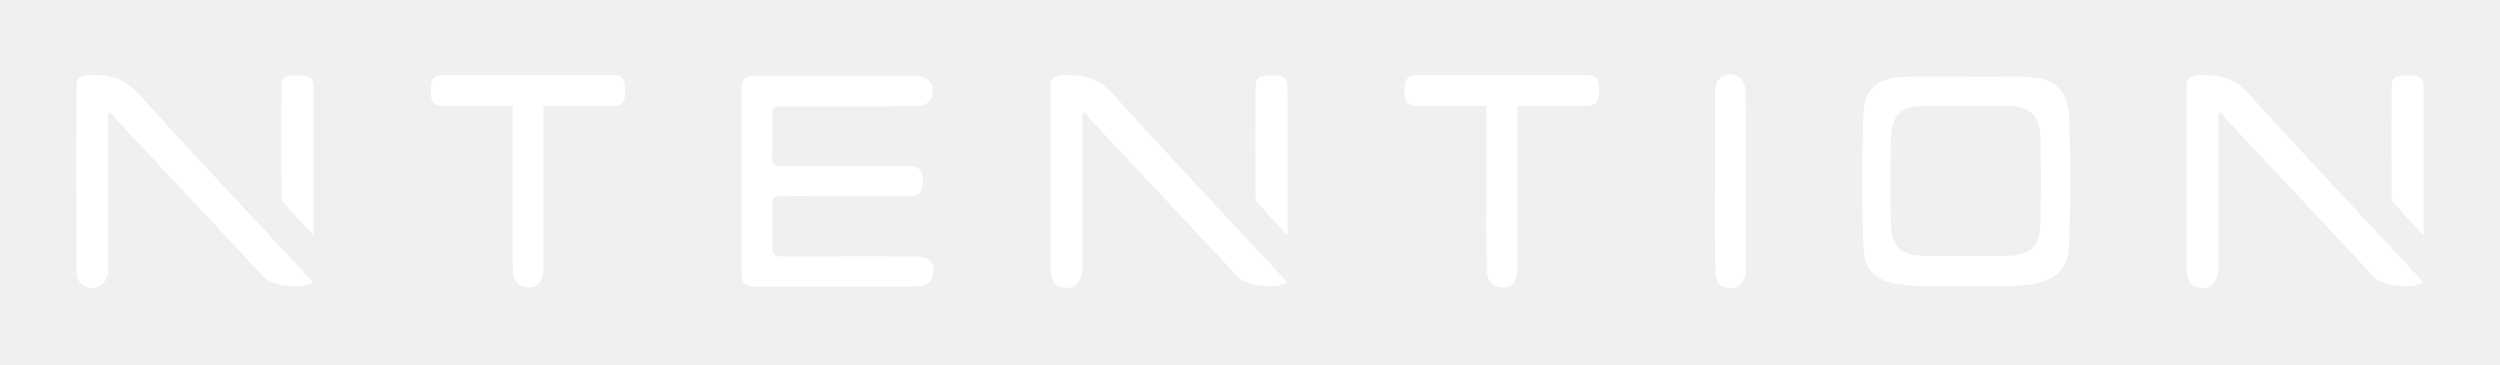
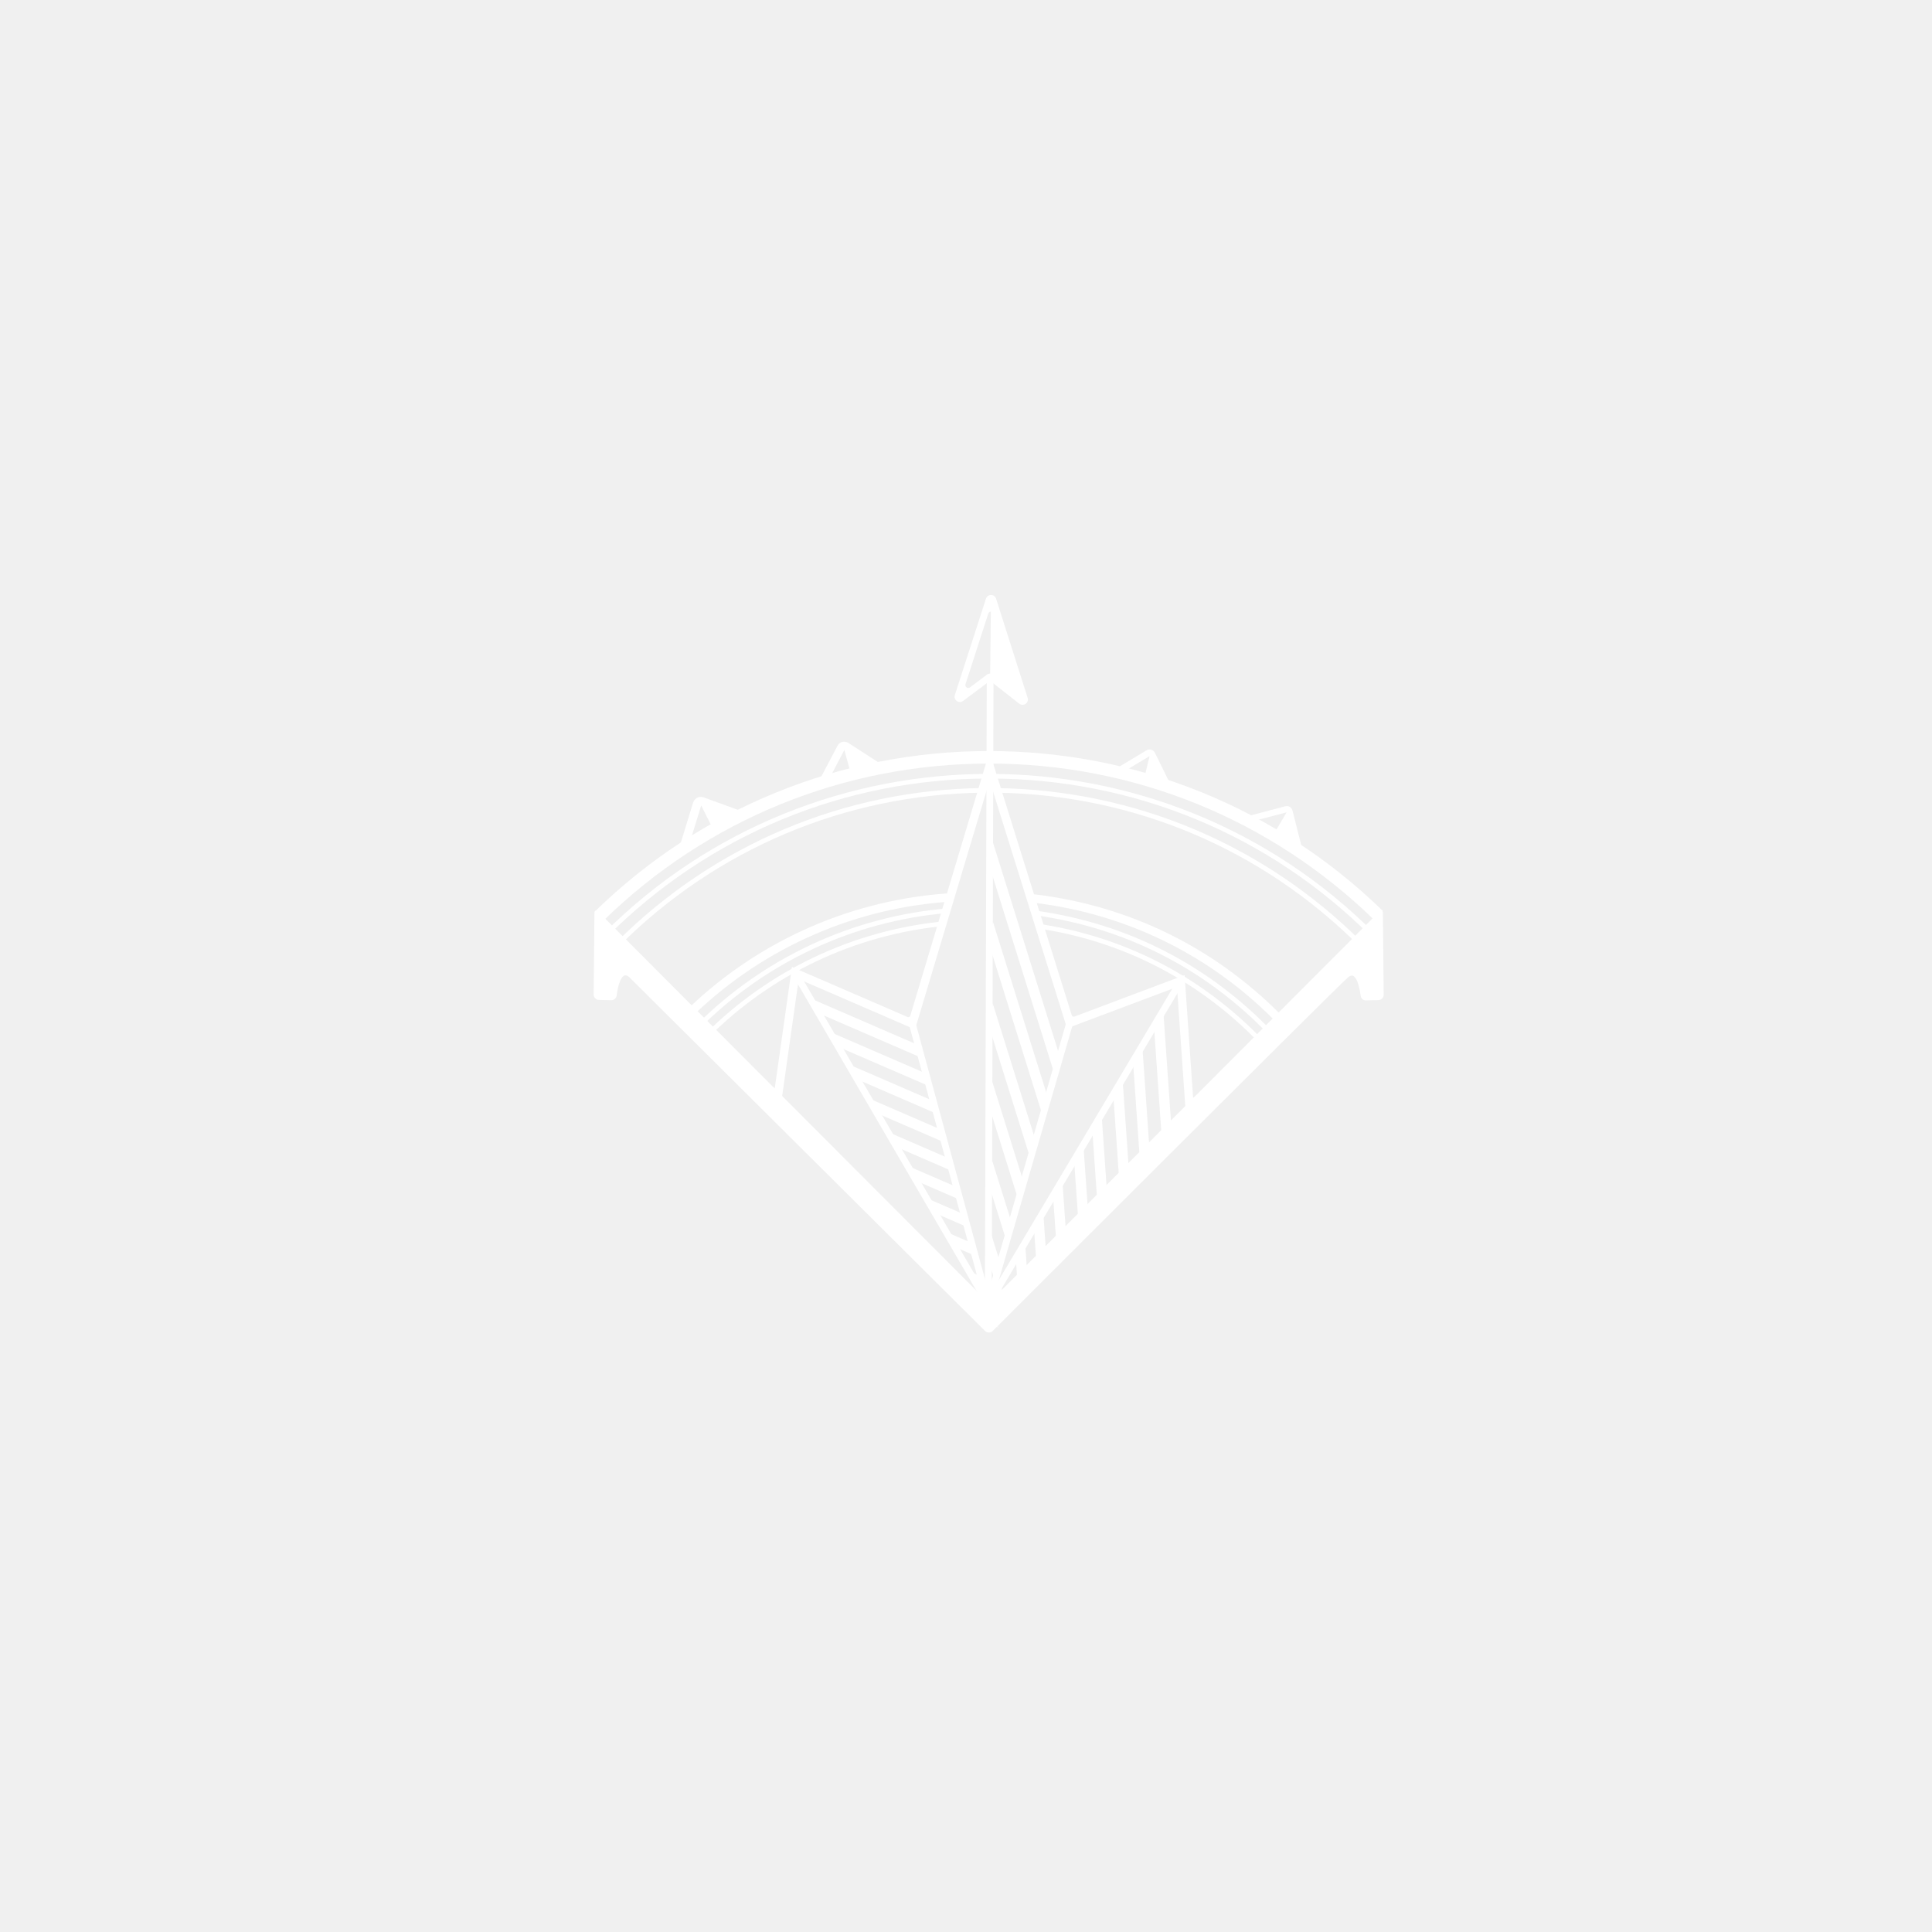
- <svg xmlns="http://www.w3.org/2000/svg" version="1.1" id="Layer_1" x="0px" y="0px" viewBox="0 0 1610.87 234.9" style="enable-background:new 0 0 1610.87 234.9;" xml:space="preserve">
+ <svg xmlns="http://www.w3.org/2000/svg" version="1.1" id="Layer_1" x="0px" y="0px" viewBox="0 0 989.51 989.51" style="enable-background:new 0 0 989.51 989.51;" xml:space="preserve">
  <style type="text/css">
- 	.st0{fill-rule:evenodd;clip-rule:evenodd;fill:#FFFFFF;}
+ 	.st0{fill:#061F3A;}
+ 	.st1{fill:#FFFFFF;}
+ 	.st2{fill:#FFFFFF;stroke:#FFFFFF;stroke-width:0.3;stroke-miterlimit:10;}
+ 	.st3{fill:#04203B;}
+ 	.st4{fill:#161616;}
+ 	.st5{fill:none;stroke:#1762F6;stroke-width:7;stroke-miterlimit:10;}
+ 	.st6{fill:none;stroke:#FFFFFF;stroke-width:7;stroke-miterlimit:10;}
</style>
-   <path class="st0" d="M1283.37,49.47c17.59,0,7.51-0.85,25.02,0.25c15.58,0.98,24.19,9.23,24.78,24.83c1.05,27.86,1.05,55.82,0,83.67  c-0.59,15.59-9.32,23.04-24.77,25.04c-5.2,0.67-8.64,1.06-13.89,1.08c-25.1,0.11-29.52,0.11-54.61,0  c-5.24-0.02-10.51-0.45-15.71-1.13c-14.31-1.87-22.79-8.28-23.4-22.62c-1.25-29.43-1.24-58.98-0.01-88.41  c0.6-14.33,9.01-21.61,23.41-22.44c17.93-1.03,41.18-0.25,59.17-0.25C1283.37,49.5,1283.37,49.49,1283.37,49.47z M1283.06,164.84  c12.34,0-3.05,0.08,9.29-0.02c16.31-0.13,22.21-5.66,22.46-21.72c0.27-17.59,0.27-35.2,0-52.79c-0.25-16.15-6.14-21.94-22.22-22.04  c-24.88-0.15-27.25-0.17-52.13,0c-15.92,0.11-21.76,5.71-22.05,21.52c-0.33,18-0.32,36,0,54c0.28,15.46,6.1,20.87,21.8,21.02  C1252.76,164.93,1270.52,164.83,1283.06,164.84z" />
-   <path class="st0" d="M477.78,116.53c0-19.22-0.03-38.45,0.01-57.67c0.02-8.29,1.82-10.09,9.89-10.1c36.83-0.01,65.52-0.01,102.35,0  c9.16,0,14.17,8.47,9,16.15c-1.48,2.2-5.78,3.48-8.8,3.5c-29.94,0.25-51.76,0.11-81.71,0.17c-12.63,0.03-10.74-1.25-10.87,11.09  c-0.07,6.88,0.3,13.78-0.11,20.63c-0.31,5.24,1.23,6.95,6.72,6.9c29.94-0.27,49.44,0.13,79.38-0.25  c11.96-0.15,11.7,5.88,10.64,13.95c-0.63,4.8-4.81,5.34-8.9,5.34c-23.47-0.01-36.48,0-59.96,0c-7.28,0-14.58,0.21-21.85-0.08  c-4.36-0.17-6.19,1.02-6.02,5.73c0.33,9.09,0.35,18.21,0,27.31c-0.19,5.02,1.8,6.1,6.41,6.08c31.16-0.16,54.84-0.09,86.01-0.08  c9.63,0,13.84,5.35,10.39,14.35c-0.91,2.37-4.99,4.85-7.71,4.96c-12.93,0.52-18.42,0.24-31.37,0.24c-24.48,0-48.96,0.01-73.45-0.01  c-8.17,0-10.01-1.79-10.03-9.96C477.75,155.38,477.78,135.96,477.78,116.53z" />
-   <path class="st0" d="M350.17,68.19c0,3.42,0,5.83,0,8.24c0,32.38,0,64.76-0.02,97.14c-0.01,9.74-6.2,14.27-15.08,10.16  c-2.42-1.12-4.5-5.69-4.57-8.72c-0.42-18.61-0.21-37.23-0.21-55.86c0-14.57,0-29.14,0-43.71c0-2.17,0-4.35,0-7.26  c-5.11,0-9.51,0-13.91,0c-9.72,0-19.43,0.04-29.14-0.01c-8.08-0.05-9.71-1.83-9.67-10.24c0.04-7.7,1.89-9.55,9.75-9.55  c35.42-0.01,70.83-0.02,106.25,0c7.44,0,9.2,1.85,9.24,9.36c0.05,8.72-1.37,10.39-9.4,10.42C379.29,68.23,365.16,68.19,350.17,68.19  z" />
-   <path class="st0" d="M977.69,68.19c0,3.42,0,5.83,0,8.24c0,32.38,0,64.76-0.02,97.14c0,9.74-6.2,14.27-15.08,10.16  c-2.42-1.12-4.5-5.69-4.57-8.72c-0.41-18.61-0.21-37.23-0.21-55.86c0-14.57,0-29.14,0-43.71c0-2.17,0-4.35,0-7.26  c-5.11,0-9.51,0-13.91,0c-9.71,0-19.43,0.04-29.14-0.01c-8.08-0.05-9.71-1.83-9.67-10.24c0.04-7.7,1.89-9.55,9.75-9.55  c35.42-0.01,70.83-0.02,106.25,0c7.43,0,9.2,1.85,9.24,9.36c0.05,8.72-1.38,10.39-9.4,10.42  C1006.81,68.23,992.68,68.19,977.69,68.19z" />
-   <path class="st0" d="M1105.09,116.74c0-19.21-0.04-38.42,0.01-57.62c0.02-9.4,7.05-14.02,15.43-9.52c2.28,1.22,4.05,5.49,4.12,8.41  c0.38,17.18,0.19,34.37,0.19,51.55c0,21.63,0.02,43.27-0.01,64.9c-0.01,9.35-8.13,14.3-16.02,9.27c-2.11-1.35-3.51-5.35-3.56-8.16  C1104.96,155.97,1105.1,136.35,1105.09,116.74z" />
-   <path class="st0" d="M201.93,182.25c-0.53,0.16-0.83,0.53-5.91,1.62c-1,0.22-3.22,0.7-7.53,0.57c-6.18-0.19-14.64-1.82-18.81-6.29  c-31.06-33.29-62.27-66.44-93.4-99.67c-1.81-2.21-2.88-3.52-4.5-5.51c-0.65-0.89-2.07-0.45-2.07,1.05c0,2.22,0.02,3.53,0.02,5.65  c-0.02,31.36,0,62.73-0.02,94.1c0,9.74-8.52,14.95-16.82,9.74c-2.2-1.38-3.55-5.72-3.57-8.71c-0.24-36.22-0.15-72.44-0.15-108.66  c0-3.24,0.16-6.53,0.11-9.76c-0.08-5.25,1.89-7.59,7.15-7.98c1.89-0.14,3.01-0.06,3.96-0.05c13.68,0.14,21.15,3.51,30.28,13.62  c34.85,38.59,70.63,76.35,106.05,114.42C198.1,177.86,199.4,179.39,201.93,182.25z" />
-   <path class="st0" d="M201.93,151.57c-6.46-6.96-13.53-14.42-19.51-21.16c-0.92-1.03-1.1-2.99-1.1-4.53  c-0.06-23.02-0.09-46.05-0.01-69.08c0.03-6.53,2.04-8.2,9.08-8.27c8.93-0.1,11.5,1.39,11.53,7.72c0.12,30.7,0.05,61.4,0.01,92.1  C201.94,148.87,201.93,150.22,201.93,151.57z" />
-   <path class="st0" d="M829.64,182.25c-0.53,0.16-0.83,0.53-5.91,1.62c-1,0.22-3.22,0.7-7.53,0.57c-6.18-0.19-14.64-1.82-18.81-6.29  c-31.06-33.29-62.27-66.44-93.4-99.67c-1.81-2.21-2.88-3.52-4.5-5.51c-0.65-0.89-2.07-0.45-2.07,1.05c0,2.22,0.02,3.53,0.02,5.65  c-0.02,31.36,0,62.73-0.02,94.1c0,9.74-8.52,14.95-16.82,9.74c-2.2-1.38-3.55-5.72-3.57-8.71c-0.24-36.22-0.15-72.44-0.15-108.66  c0-3.24,0.16-6.53,0.11-9.76c-0.08-5.25,1.89-7.59,7.15-7.98c1.89-0.14,3.01-0.06,3.96-0.05c13.68,0.14,21.15,3.51,30.28,13.62  c34.85,38.59,70.63,76.35,106.05,114.42C825.81,177.86,827.11,179.39,829.64,182.25z" />
-   <path class="st0" d="M829.64,151.57c-6.46-6.96-13.53-14.42-19.51-21.16c-0.92-1.03-1.1-2.99-1.1-4.53  c-0.06-23.02-0.1-46.05-0.01-69.08c0.03-6.53,2.04-8.2,9.08-8.27c8.93-0.1,11.51,1.39,11.53,7.72c0.12,30.7,0.05,61.4,0.01,92.1  C829.65,148.87,829.64,150.22,829.64,151.57z" />
-   <path class="st0" d="M1561.65,182.25c-0.53,0.16-0.83,0.53-5.91,1.62c-1,0.22-3.22,0.7-7.53,0.57c-6.19-0.19-14.64-1.82-18.81-6.29  c-31.06-33.29-62.27-66.44-93.4-99.67c-1.81-2.21-2.88-3.52-4.5-5.51c-0.65-0.89-2.07-0.45-2.07,1.05c0,2.22,0.02,3.53,0.02,5.65  c-0.02,31.36,0,62.73-0.02,94.1c0,9.74-8.52,14.95-16.82,9.74c-2.2-1.38-3.55-5.72-3.57-8.71c-0.24-36.22-0.15-72.44-0.15-108.66  c0-3.24,0.16-6.53,0.11-9.76c-0.08-5.25,1.89-7.59,7.15-7.98c1.89-0.14,3.01-0.06,3.96-0.05c13.68,0.14,21.15,3.51,30.28,13.62  c34.85,38.59,70.63,76.35,106.05,114.42C1557.82,177.86,1559.11,179.39,1561.65,182.25z" />
-   <path class="st0" d="M1561.65,151.57c-6.46-6.96-13.53-14.42-19.51-21.16c-0.92-1.03-1.1-2.99-1.1-4.53  c-0.06-23.02-0.1-46.05-0.01-69.08c0.03-6.53,2.04-8.2,9.08-8.27c8.93-0.1,11.5,1.39,11.53,7.72c0.12,30.7,0.05,61.4,0.01,92.1  C1561.65,148.87,1561.65,150.22,1561.65,151.57z" />
+   <g>
+     <g>
+       <path class="st1" d="M307.71,469.92l-1.55-1.58c53.84-52.55,124.96-81.53,200.24-81.58c0.07,0,0.16,0,0.23,0    c75.19,0,146.24,28.84,200.11,81.24l-1.54,1.59c-53.45-51.99-123.96-80.61-198.57-80.61c-0.08,0-0.15,0-0.23,0    C431.7,389.03,361.13,417.78,307.71,469.92z" />
+       <path class="st1" d="M307.67,472.88l-2.99-6.04l0,0c54.24-52.94,125.87-82.13,201.71-82.18c75.97,0,147.56,29.06,201.81,81.83l0,0    l-2.96,6.06l-1.5-1.46c-53.05-51.6-123.05-80.02-197.11-80.02c-74.38,0.06-144.42,28.59-197.46,80.35L307.67,472.88z" />
+     </g>
+   </g>
+   <g>
+     <g>
+       <path class="st1" d="M702.68,479.18c-108.1-108.1-284-108.1-392.1,0l-0.78-0.78c108.53-108.53,285.13-108.53,393.66,0    L702.68,479.18z" />
+       <path class="st1" d="M702.67,480.07l-0.45-0.44c-52.16-52.17-121.63-80.89-195.6-80.89c-73.97,0-143.44,28.73-195.6,80.89    l-0.45,0.44l-1.67-1.67l0.44-0.45c108.78-108.78,285.77-108.78,394.56,0l0.44,0.45L702.67,480.07z" />
+     </g>
+   </g>
+   <g>
+     <g>
+       <path class="st1" d="M696.49,483.98c-49.64-49.64-115.62-77.55-185.79-78.61l0.02-1.11c70.46,1.06,136.72,29.1,186.56,78.94    L696.49,483.98z" />
+       <path class="st1" d="M696.49,484.87l-0.45-0.44c-49.51-49.52-115.34-77.37-185.35-78.43l-0.63-0.01l0.04-2.36l0.63,0.01    c70.63,1.07,137.04,29.17,186.99,79.12l0.44,0.45L696.49,484.87z" />
+     </g>
+   </g>
+   <g>
+     <g>
+       <path class="st1" d="M316.77,483.98l-0.78-0.78c49.98-49.98,116.43-78.02,187.1-78.94l0.01,1.11    C432.72,406.28,366.54,434.2,316.77,483.98z" />
+       <path class="st1" d="M316.76,484.87l-1.67-1.67l0.44-0.45c50.11-50.1,116.71-78.2,187.54-79.13l0.63-0.01l0.02,2.37l-0.63,0.01    c-70.22,0.91-136.23,28.77-185.89,78.44L316.76,484.87z" />
+     </g>
+   </g>
+   <g>
+     <g>
+       <path class="st1" d="M652.95,521.28c-33.43-33.43-75.85-54.14-122.67-59.88l0.27-2.2c47.31,5.81,90.18,26.73,123.96,60.52    L652.95,521.28z" />
+       <path class="st1" d="M652.95,522.77l-0.74-0.74c-33.26-33.27-75.47-53.87-122.05-59.59l-1.04-0.13l0.52-4.28l1.04,0.13    c47.54,5.83,90.62,26.86,124.58,60.81l0.74,0.74L652.95,522.77z M531.45,460.48c46.29,5.9,88.27,26.39,121.5,59.31l0.08-0.08    c-33.25-32.94-75.25-53.44-121.56-59.35L531.45,460.48z" />
+     </g>
+   </g>
+   <g>
+     <g>
+       <path class="st1" d="M351.8,521.77l-1.56-1.56c35.82-35.82,83.34-57.66,133.79-61.49l0.17,2.21    C434.27,464.71,387.25,486.32,351.8,521.77z" />
+       <path class="st1" d="M351.81,523.25l-3.05-3.05l0.74-0.74c36.01-36,83.75-57.95,134.45-61.79l1.05-0.08l0.33,4.3l-1.05,0.08    c-49.68,3.77-96.46,25.27-131.73,60.55L351.81,523.25z M351.73,520.2l0.08,0.08c35.29-34.94,81.83-56.33,131.26-60.33l-0.01-0.11    C433.6,463.85,387.04,485.25,351.73,520.2z" />
+     </g>
+   </g>
+   <g>
+     <g>
+       <path class="st1" d="M647,526.13c-31.86-31.86-72.23-51.91-116.76-57.97l0.15-1.1c44.77,6.1,85.36,26.25,117.39,58.29L647,526.13z    " />
+       <path class="st1" d="M647,527.01l-0.45-0.44c-31.76-31.76-72.01-51.74-116.4-57.79l-0.62-0.09l0.32-2.35l0.62,0.09    c44.91,6.12,85.62,26.34,117.75,58.46l0.44,0.45L647,527.01z" />
+     </g>
+   </g>
+   <g>
+     <g>
+       <path class="st1" d="M358.01,526.13l-0.78-0.78c34.11-34.11,79.33-55.21,127.31-59.39l0.1,1.1    C436.92,471.22,391.95,492.2,358.01,526.13z" />
+       <path class="st1" d="M358.01,527.01l-1.68-1.67l0.45-0.45c34.22-34.22,79.57-55.38,127.71-59.57l0.63-0.05l0.2,2.36l-0.63,0.05    c-47.58,4.15-92.41,25.06-126.23,58.89L358.01,527.01z" />
+     </g>
+   </g>
+   <g>
+     <g>
+       <path class="st1" d="M642.43,530.69c-30.08-30.08-68.14-49.35-110.07-55.71l0.16-1.09c42.16,6.4,80.44,25.77,110.69,56.02    L642.43,530.69z" />
+       <path class="st1" d="M642.44,531.58l-0.45-0.44c-29.99-29.99-67.93-49.19-109.72-55.53l-0.62-0.09l0.35-2.34l0.62,0.09    c42.3,6.42,80.7,25.85,111.04,56.2l0.45,0.45L642.44,531.58z" />
+     </g>
+   </g>
+   <g>
+     <g>
+       <path class="st1" d="M362.58,530.69l-0.78-0.78c32.38-32.38,75.26-52.72,120.74-57.29l0.11,1.1    C437.42,478.26,394.78,498.49,362.58,530.69z" />
+       <path class="st1" d="M362.58,531.58l-1.68-1.67l0.45-0.45c32.49-32.48,75.5-52.89,121.13-57.47l0.62-0.06l0.25,2.35l-0.63,0.07    c-45.09,4.52-87.59,24.68-119.69,56.78L362.58,531.58z" />
+     </g>
+   </g>
+   <g>
+     <g>
+       <path class="st1" d="M504.94,681.21c0.84,0.84,2.2,0.84,3.05,0c17.2-17.2,175.98-175.93,182.02-181.13    c5.07-4.37,6.94,5.54,7.51,9.82c0.14,1.06,1.05,1.84,2.12,1.81l6.37-0.14c1.15-0.02,2.06-0.97,2.05-2.11l-0.41-42.06    c0-0.3-0.36-0.44-0.57-0.23L506.32,668.34l-0.15-0.29L305.64,467.08c-0.21-0.21-0.57-0.06-0.57,0.23l-0.41,42.05    c-0.01,1.15,0.91,2.1,2.06,2.12l6.35,0.14c1.08,0.02,1.99-0.75,2.13-1.82c0.56-4.29,2.44-14.18,7.5-9.81L504.94,681.21z" />
+       <path class="st1" d="M506.47,682.47c-0.71,0-1.42-0.27-1.97-0.81L322.26,500.44c-0.93-0.8-1.75-1.09-2.48-0.8    c-1.72,0.66-3.2,4.49-3.95,10.25c-0.18,1.36-1.34,2.37-2.71,2.37c-0.02,0-0.04,0-0.05,0l-6.35-0.14    c-1.49-0.03-2.69-1.27-2.68-2.76l0.41-42.05c0.01-0.39,0.25-0.74,0.61-0.89c0.36-0.15,0.77-0.07,1.05,0.21l200.3,200.75    l200.21-200.65c0.27-0.28,0.68-0.37,1.05-0.21c0.36,0.14,0.59,0.49,0.6,0.88l0.41,42.06c0.01,1.49-1.19,2.72-2.67,2.76l-6.37,0.14    c-1.43,0.1-2.58-0.98-2.75-2.37c-0.76-5.76-2.24-9.59-3.96-10.25c-0.72-0.27-1.55,0-2.51,0.83    c-6.28,5.41-180.22,179.35-181.98,181.11C507.89,682.2,507.18,682.47,506.47,682.47z M505.38,680.77c0.61,0.6,1.57,0.59,2.17,0    c1.75-1.76,175.73-175.72,182.05-181.16c1.33-1.15,2.6-1.51,3.78-1.05c2.85,1.09,4.16,6.73,4.76,11.27    c0.09,0.73,0.71,1.27,1.44,1.27c0.01,0,0.02,0,0.03,0l6.37-0.14c0.8-0.02,1.44-0.68,1.43-1.48l-0.41-41.36L506.14,669.41l-0.48-1    l-199.96-200.4l-0.41,41.36c-0.01,0.8,0.64,1.47,1.44,1.48l6.35,0.14c0.01,0,0.02,0,0.03,0c0.74,0,1.37-0.55,1.46-1.28    c0.59-4.54,1.9-10.17,4.75-11.26c1.18-0.45,2.45-0.09,3.78,1.06L505.38,680.77z" />
+     </g>
+   </g>
+   <g>
+     <g>
+       <path class="st1" d="M522.41,359.89l-14.04-11.02c-0.75-0.59-1.8-0.6-2.56-0.03l-12.91,9.65c-1.64,1.23-3.89-0.38-3.26-2.33    l15.93-49.35c0.63-1.95,3.38-1.94,4,0.01l16.14,50.78C526.33,359.57,524.03,361.17,522.41,359.89z M508.4,346.08l9.72,7.63    c1.63,1.28,3.93-0.32,3.3-2.29l-11.87-37.34c-0.62-1.95-3.38-1.96-4-0.01l-11.67,36.16c-0.63,1.95,1.62,3.56,3.26,2.33l8.71-6.51    C506.61,345.48,507.65,345.49,508.4,346.08z" />
+       <path class="st1" d="M523.7,360.98c-0.59,0-1.18-0.2-1.69-0.59l-14.04-11.02c-0.52-0.41-1.25-0.42-1.79-0.02l-12.91,9.65    c-0.98,0.72-2.24,0.74-3.22,0.04c-0.99-0.71-1.39-1.91-1.01-3.06l15.93-49.34c0.37-1.15,1.39-1.89,2.6-1.89c0,0,0.01,0,0.01,0    c1.21,0,2.23,0.75,2.6,1.9l16.14,50.78c0.37,1.17-0.04,2.37-1.05,3.07C524.78,360.82,524.24,360.98,523.7,360.98z M507.07,347.79    c0.6,0,1.19,0.19,1.69,0.58l14.04,11.02c0.64,0.5,1.32,0.36,1.75,0.05c0.43-0.3,0.81-0.89,0.57-1.65l-16.14-50.78    c-0.24-0.75-0.88-1.03-1.4-1.03c0,0,0,0,0,0c-0.52,0-1.16,0.27-1.4,1.02l-15.93,49.34c-0.24,0.75,0.12,1.35,0.55,1.65    c0.42,0.3,1.1,0.46,1.74-0.02l12.91-9.65C505.92,347.97,506.49,347.79,507.07,347.79z M519.41,354.8c-0.59,0-1.18-0.2-1.68-0.59    l-9.72-7.63c-0.52-0.41-1.25-0.42-1.79-0.02l-8.71,6.51c-0.97,0.72-2.24,0.73-3.22,0.04c-0.99-0.71-1.39-1.91-1.01-3.06    l11.67-36.16c0.37-1.15,1.39-1.89,2.6-1.89c0,0,0,0,0.01,0c1.21,0,2.23,0.75,2.6,1.91l11.87,37.34c0.37,1.17-0.04,2.37-1.04,3.08    C520.49,354.64,519.95,354.8,519.41,354.8z M508.79,345.59l9.72,7.63c0.63,0.5,1.32,0.35,1.75,0.05c0.43-0.3,0.81-0.89,0.57-1.65    l-11.87-37.34c-0.24-0.76-0.88-1.03-1.4-1.03h0c-0.52,0-1.16,0.27-1.4,1.02l-11.67,36.16c-0.24,0.75,0.12,1.35,0.55,1.65    c0.42,0.3,1.1,0.46,1.74-0.02l8.71-6.51C506.45,344.8,507.82,344.82,508.79,345.59L508.79,345.59z" />
+     </g>
+   </g>
+   <g>
+     <path class="st1" d="M346.85,437.58l8.14-26.49c0.7-2.28,3.17-3.51,5.41-2.69l23.09,8.4L346.85,437.58z M359.12,412.57l-4.85,15.77   l18.83-10.68L359.12,412.57z" />
+   </g>
+   <g>
+     <path class="st1" d="M417.67,403.41l11.27-21.47c1.06-2.01,3.61-2.69,5.52-1.45l20.68,13.35L417.67,403.41z M432.46,384.11   l-6.82,13l19.31-4.94L432.46,384.11z" />
+   </g>
+   <g>
+     <path class="st1" d="M601.13,405.12l-33.15-9.26l19.18-11.54c1.56-0.94,3.58-0.34,4.38,1.29L601.13,405.12z M576.3,394.74   l18.58,5.19l-6.21-12.63L576.3,394.74z" />
+   </g>
+   <g>
+     <path class="st1" d="M667.62,437.45l-31.45-18.68l22.16-5.83c1.59-0.42,3.22,0.54,3.63,2.14L667.62,437.45z M644.31,419.91   l18.34,10.89l-3.73-14.74L644.31,419.91z" />
+   </g>
+   <g>
+     <g>
+       <path class="st1" d="M608.55,572.82l-4.79-68.8l-56.6,21.29l-0.35-1.12l-39.98-128.04l-38.87,129.66l-59.73-25.85l-9.7,68.45    l-2.19-0.31l10.11-71.33l57.95,25.08c1.15,0.5,2.47-0.12,2.83-1.32l39.56-131.95l41.13,131.7c0.36,1.15,1.61,1.76,2.74,1.34    l55.11-20.73l4.99,71.76L608.55,572.82z" />
+       <path class="st1" d="M607.58,573.94l-0.07-1.05l-4.69-67.4l-56.32,21.18l-0.68-2.18l-38.96-124.76l-38.22,127.5l-1.09-0.47    l-58.47-25.31l-9.65,68.14l-4.27-0.61l10.45-73.73l59.21,25.63c0.27,0.12,0.58,0.11,0.86-0.01c0.27-0.13,0.47-0.36,0.55-0.64    L506.78,385l42.15,134.98c0.09,0.28,0.28,0.5,0.54,0.63c0.27,0.14,0.56,0.14,0.82,0.04l56.43-21.22l0.09,1.41l5.06,72.81    L607.58,573.94z M604.72,502.54l0.09,1.41l4.72,67.76l0.11-0.01l-4.82-69.31l-53.79,20.23c-0.81,0.3-1.72,0.26-2.48-0.12    c-0.77-0.38-1.37-1.07-1.62-1.89l-40.1-128.43l-38.58,128.66c-0.25,0.85-0.87,1.56-1.67,1.94c-0.81,0.38-1.75,0.39-2.58,0.04    l-56.69-24.54l-9.77,68.93l0.11,0.01l9.75-68.78l59.91,25.94l39.52-131.82l41.02,131.37L604.72,502.54z" />
+     </g>
+   </g>
+   <g>
+     <g>
+       <polygon class="st1" points="505.06,672.09 506.03,346.1 508.24,346.11 507.3,664.01 603.82,501.9 605.72,503.03   " />
+       <path class="st1" d="M504.42,674.39l0-2.3l0.97-326.62l3.47,0.01v0.63l-0.93,315.6l95.67-160.68l2.98,1.78l-0.32,0.54    L504.42,674.39z M506.65,346.73l-0.96,323.06l99.16-166.54l-0.82-0.49l-97.37,163.55l0-2.3l0.94-317.27L506.65,346.73z" />
+     </g>
+   </g>
+   <g>
+     <g>
+       <polygon class="st1" points="509.43,675.83 406.39,498.92 408.3,497.81 502.93,660.27 466.2,524.59 468.33,524.01   " />
+       <path class="st1" d="M511.28,680.26L405.53,498.7l2.99-1.75l0.32,0.55l92.23,158.34l-35.64-131.68l3.35-0.91L511.28,680.26z     M407.25,499.15L507.58,671.4l-39.69-146.61l-0.92,0.25l37.81,139.66l-96.71-166.03L407.25,499.15z" />
+     </g>
+   </g>
+   <g>
+     <g>
+       <rect x="451.98" y="594.85" transform="matrix(0.2773 -0.9608 0.9608 0.2773 -191.6999 937.0558)" class="st1" width="150.1" height="2.21" />
+       <path class="st1" d="M507.67,669.13l-3.34-0.96l0.17-0.61l41.88-144.79l3.34,0.96l-0.17,0.61L507.67,669.13z M505.89,667.31    l0.92,0.26l41.35-142.98l-0.92-0.27L505.89,667.31z" />
+     </g>
+   </g>
+   <g>
+     <g>
+       <polygon class="st1" points="470.89,539 417.22,515.77 417.66,514.75 471.33,537.98   " />
+       <polygon class="st1" points="471.97,541.76 420.03,519.27 416.56,511.99 469.95,535.1   " />
+     </g>
+   </g>
+   <g>
+     <g>
+       <polygon class="st1" points="474.83,553.55 426.89,532.8 427.33,531.78 475.27,552.53   " />
+       <polygon class="st1" points="475.92,556.31 429.85,536.37 426.24,529.03 473.73,549.58   " />
+     </g>
+   </g>
+   <g>
+     <g>
+       <polygon class="st1" points="478.65,567.66 436.59,549.46 437.03,548.45 479.09,566.65   " />
+       <polygon class="st1" points="479.73,570.42 440.16,553.29 435.94,545.69 477.9,563.85   " />
+     </g>
+   </g>
+   <g>
+     <g>
+       <rect x="464.32" y="554.49" transform="matrix(0.3972 -0.9177 0.9177 0.3972 -246.6245 772.6461)" class="st1" width="1.11" height="39.16" />
+       <polygon class="st1" points="483.71,585.11 449.05,570.11 446.03,563.02 481.95,578.57   " />
+     </g>
+   </g>
+   <g>
+     <g>
+       <polygon class="st1" points="486.6,597.04 456.79,584.14 457.23,583.12 487.04,596.03   " />
+       <polygon class="st1" points="487.69,599.8 459.52,587.61 456.13,580.36 485.65,593.14   " />
+     </g>
+   </g>
+   <g>
+     <g>
+       <polygon class="st1" points="490.58,611.73 466.89,601.48 467.33,600.46 491.02,610.72   " />
+       <polygon class="st1" points="491.67,614.5 469.49,604.89 466.24,597.7 489.71,607.86   " />
+     </g>
+   </g>
+   <g>
+     <g>
+       <rect x="485.1" y="611.61" transform="matrix(0.3972 -0.9177 0.9177 0.3972 -277.481 820.2047)" class="st1" width="1.11" height="19.46" />
+       <polygon class="st1" points="495.44,628.47 478.97,621.34 475.84,614.2 493.53,621.86   " />
+     </g>
+   </g>
+   <g>
+     <g>
+       <polygon class="st1" points="498.33,640.4 486.6,635.32 487.04,634.3 498.77,639.38   " />
+       <polygon class="st1" points="499.43,643.16 488.67,638.5 485.95,631.55 497.96,636.74   " />
+     </g>
+   </g>
+   <g>
+     <g>
+       <rect x="499.46" y="651.09" transform="matrix(0.3973 -0.9177 0.9177 0.3973 -298.8292 853.0231)" class="st1" width="1.11" height="5.85" />
+       <rect x="498.83" y="650.46" transform="matrix(0.3971 -0.9178 0.9178 0.3971 -298.7893 853.1848)" class="st1" width="2.37" height="7.1" />
+     </g>
+   </g>
+   <g>
+     <g>
+       <path class="st1" d="M507.48,312.54l-0.37,33.94l15.09,11.85c1.04,0.82,2.51-0.2,2.11-1.46l-14.21-44.71    C509.64,310.7,507.5,311.02,507.48,312.54z" />
+       <path class="st1" d="M507.75,346.18l14.85,11.65c0.38,0.29,0.74,0.1,0.84,0.03c0.1-0.07,0.42-0.34,0.27-0.8l-14.21-44.71    c-0.14-0.43-0.49-0.55-0.79-0.49c-0.29,0.04-0.6,0.25-0.6,0.7L507.75,346.18z" />
+     </g>
+   </g>
+   <g>
+     <g>
+       <polygon class="st1" points="539.79,549.24 507.75,446.67 508.63,431.7 542.66,540.66   " />
+     </g>
+   </g>
+   <g>
+     <g>
+       <rect x="520.47" y="472.67" transform="matrix(0.9545 -0.2981 0.2981 0.9545 -131.5905 178.9798)" class="st1" width="1.1" height="96.52" />
+       <polygon class="st1" points="533.5,569.79 506.63,483.74 508.54,472.07 536.54,561.75   " />
+     </g>
+   </g>
+   <g>
+     <g>
+       <rect x="517.25" y="514.97" transform="matrix(0.9545 -0.2981 0.2981 0.9545 -141.225 179.4616)" class="st1" width="1.1" height="75.62" />
+       <polygon class="st1" points="527.17,591.66 506.94,526.88 508.44,513.9 530.06,583.12   " />
+     </g>
+   </g>
+   <g>
+     <g>
+       <rect x="514.16" y="555.11" transform="matrix(0.9545 -0.2981 0.2981 0.9545 -150.5975 179.9533)" class="st1" width="1.1" height="57.26" />
+       <polygon class="st1" points="521.34,613.86 506.92,567.66 508.08,553.62 524.01,604.65   " />
+     </g>
+   </g>
+   <g>
+     <g>
+       <rect x="510.96" y="596.14" transform="matrix(0.9545 -0.2981 0.2981 0.9545 -159.7853 180.3929)" class="st1" width="1.1" height="35.81" />
+       <polygon class="st1" points="514.95,633.93 506.92,608.21 508.08,594.16 517.96,625.78   " />
+     </g>
+   </g>
+   <g>
+     <g>
+       <rect x="508.05" y="636.1" transform="matrix(0.9545 -0.2981 0.2981 0.9545 -168.8298 180.8637)" class="st1" width="1.1" height="15.78" />
+       <polygon class="st1" points="509.05,654.32 506.04,644.68 507.5,631.55 512.09,646.25   " />
+     </g>
+   </g>
+   <g>
+     <g>
+       <polygon class="st1" points="596.92,579.97 592.86,521.58 593.96,521.5 598.02,579.89   " />
+       <polygon class="st1" points="594.97,582.21 591.07,526.13 595.91,519.26 600.26,581.84   " />
+     </g>
+   </g>
+   <g>
+     <g>
+       <rect x="583.89" y="539.52" transform="matrix(0.9976 -0.0694 0.0694 0.9976 -37.8239 41.9403)" class="st1" width="1.1" height="51.16" />
+       <polygon class="st1" points="583.72,592.91 580.35,544.45 585.16,537.3 589.01,592.53   " />
+     </g>
+   </g>
+   <g>
+     <g>
+       <rect x="573.57" y="556.51" transform="matrix(0.9976 -0.0694 0.0694 0.9976 -38.8265 41.2677)" class="st1" width="1.1" height="45.08" />
+       <polygon class="st1" points="573.18,603.82 570.2,560.86 575.05,554.29 578.47,603.45   " />
+     </g>
+   </g>
+   <g>
+     <g>
+       <rect x="562.57" y="574.57" transform="matrix(0.9976 -0.0694 0.0694 0.9976 -39.8502 40.5312)" class="st1" width="1.1" height="37.9" />
+       <polygon class="st1" points="561.94,614.71 559.52,579.97 564.31,572.33 567.23,614.33   " />
+     </g>
+   </g>
+   <g>
+     <g>
+       <polygon class="st1" points="554.26,623.53 551.94,590.3 553.05,590.22 555.36,623.46   " />
+       <polygon class="st1" points="552.31,625.78 550.11,594.16 554.99,587.97 557.6,625.4   " />
+     </g>
+   </g>
+   <g>
+     <g>
+       <rect x="542.04" y="608.34" transform="matrix(0.9976 -0.0695 0.0695 0.9976 -41.8405 39.1955)" class="st1" width="1.1" height="25.6" />
+       <polygon class="st1" points="540.99,636.19 539.33,612.46 544.21,606.09 546.28,635.82   " />
+     </g>
+   </g>
+   <g>
+     <g>
+       <polygon class="st1" points="532.76,644.68 531.38,624.83 532.49,624.75 533.87,644.6   " />
+       <polygon class="st1" points="530.82,646.91 529.53,628.47 534.43,622.51 536.1,646.55   " />
+     </g>
+   </g>
+   <g>
+     <g>
+       <rect x="522.55" y="640.41" transform="matrix(0.9976 -0.0695 0.0695 0.9976 -43.7173 37.9147)" class="st1" width="1.1" height="13.81" />
+       <polygon class="st1" points="521.08,656.48 520.31,645.42 525.12,638.15 526.37,656.11   " />
+     </g>
+   </g>
+   <g>
+     <g>
+       <polygon class="st1" points="511.79,665.88 511.28,658.59 512.38,658.51 512.89,665.81   " />
+       <polygon class="st1" points="511.2,666.55 510.61,658.01 512.97,657.84 513.56,666.39   " />
+     </g>
+   </g>
+   <g>
+     <polygon class="st1" points="357.7,409.73 365.23,424.63 378.3,417.22  " />
+   </g>
+   <g>
+     <polygon class="st1" points="431.68,381.15 435.85,396.63 450.04,393.01  " />
+   </g>
+   <g>
+     <polygon class="st1" points="589.36,384.94 585.9,399.14 598.01,402.53  " />
+   </g>
+   <g>
+     <polygon class="st1" points="660.07,414.12 652.69,426.73 665.14,434.13  " />
+   </g>
+   <g>
+     <path class="st1" d="M397.93,556.9c0,0-0.54,2.12-1.98,0.68c-1.44-1.44,0.4,3.38,0.4,3.38l2.51-2.03L397.93,556.9z" />
+     <path class="st1" d="M396.07,561.99l-0.31-0.81c-1.46-3.84-0.97-4.15-0.62-4.39c0.37-0.23,0.79-0.12,1.25,0.34   c0.28,0.27,0.5,0.33,0.5,0.31c0.15-0.04,0.36-0.42,0.43-0.71l0.46-1.71l1.85,4.08L396.07,561.99z M396.21,558.55   c0.11,0.41,0.26,0.89,0.43,1.37l1.44-1.17l-0.21-0.46c-0.17,0.17-0.39,0.31-0.64,0.38C396.97,558.72,396.62,558.74,396.21,558.55z" />
+   </g>
+   <g>
+     <path class="st1" d="M609.95,561.78c0,0,0.54,2.12,1.98,0.68c1.44-1.44-0.4,3.38-0.4,3.38l-2.51-2.03L609.95,561.78z" />
+     <path class="st1" d="M611.82,566.88l-3.56-2.88l1.85-4.08l0.46,1.71c0.09,0.32,0.3,0.68,0.43,0.71c-0.02,0.06,0.22-0.03,0.5-0.31   c0.47-0.46,0.89-0.57,1.25-0.34c0.36,0.23,0.84,0.55-0.62,4.39L611.82,566.88z M609.81,563.63l1.44,1.17   c0.16-0.48,0.32-0.96,0.43-1.37c-0.41,0.2-0.77,0.19-1.01,0.12c-0.26-0.07-0.47-0.21-0.64-0.38L609.81,563.63z" />
+   </g>
</svg>
